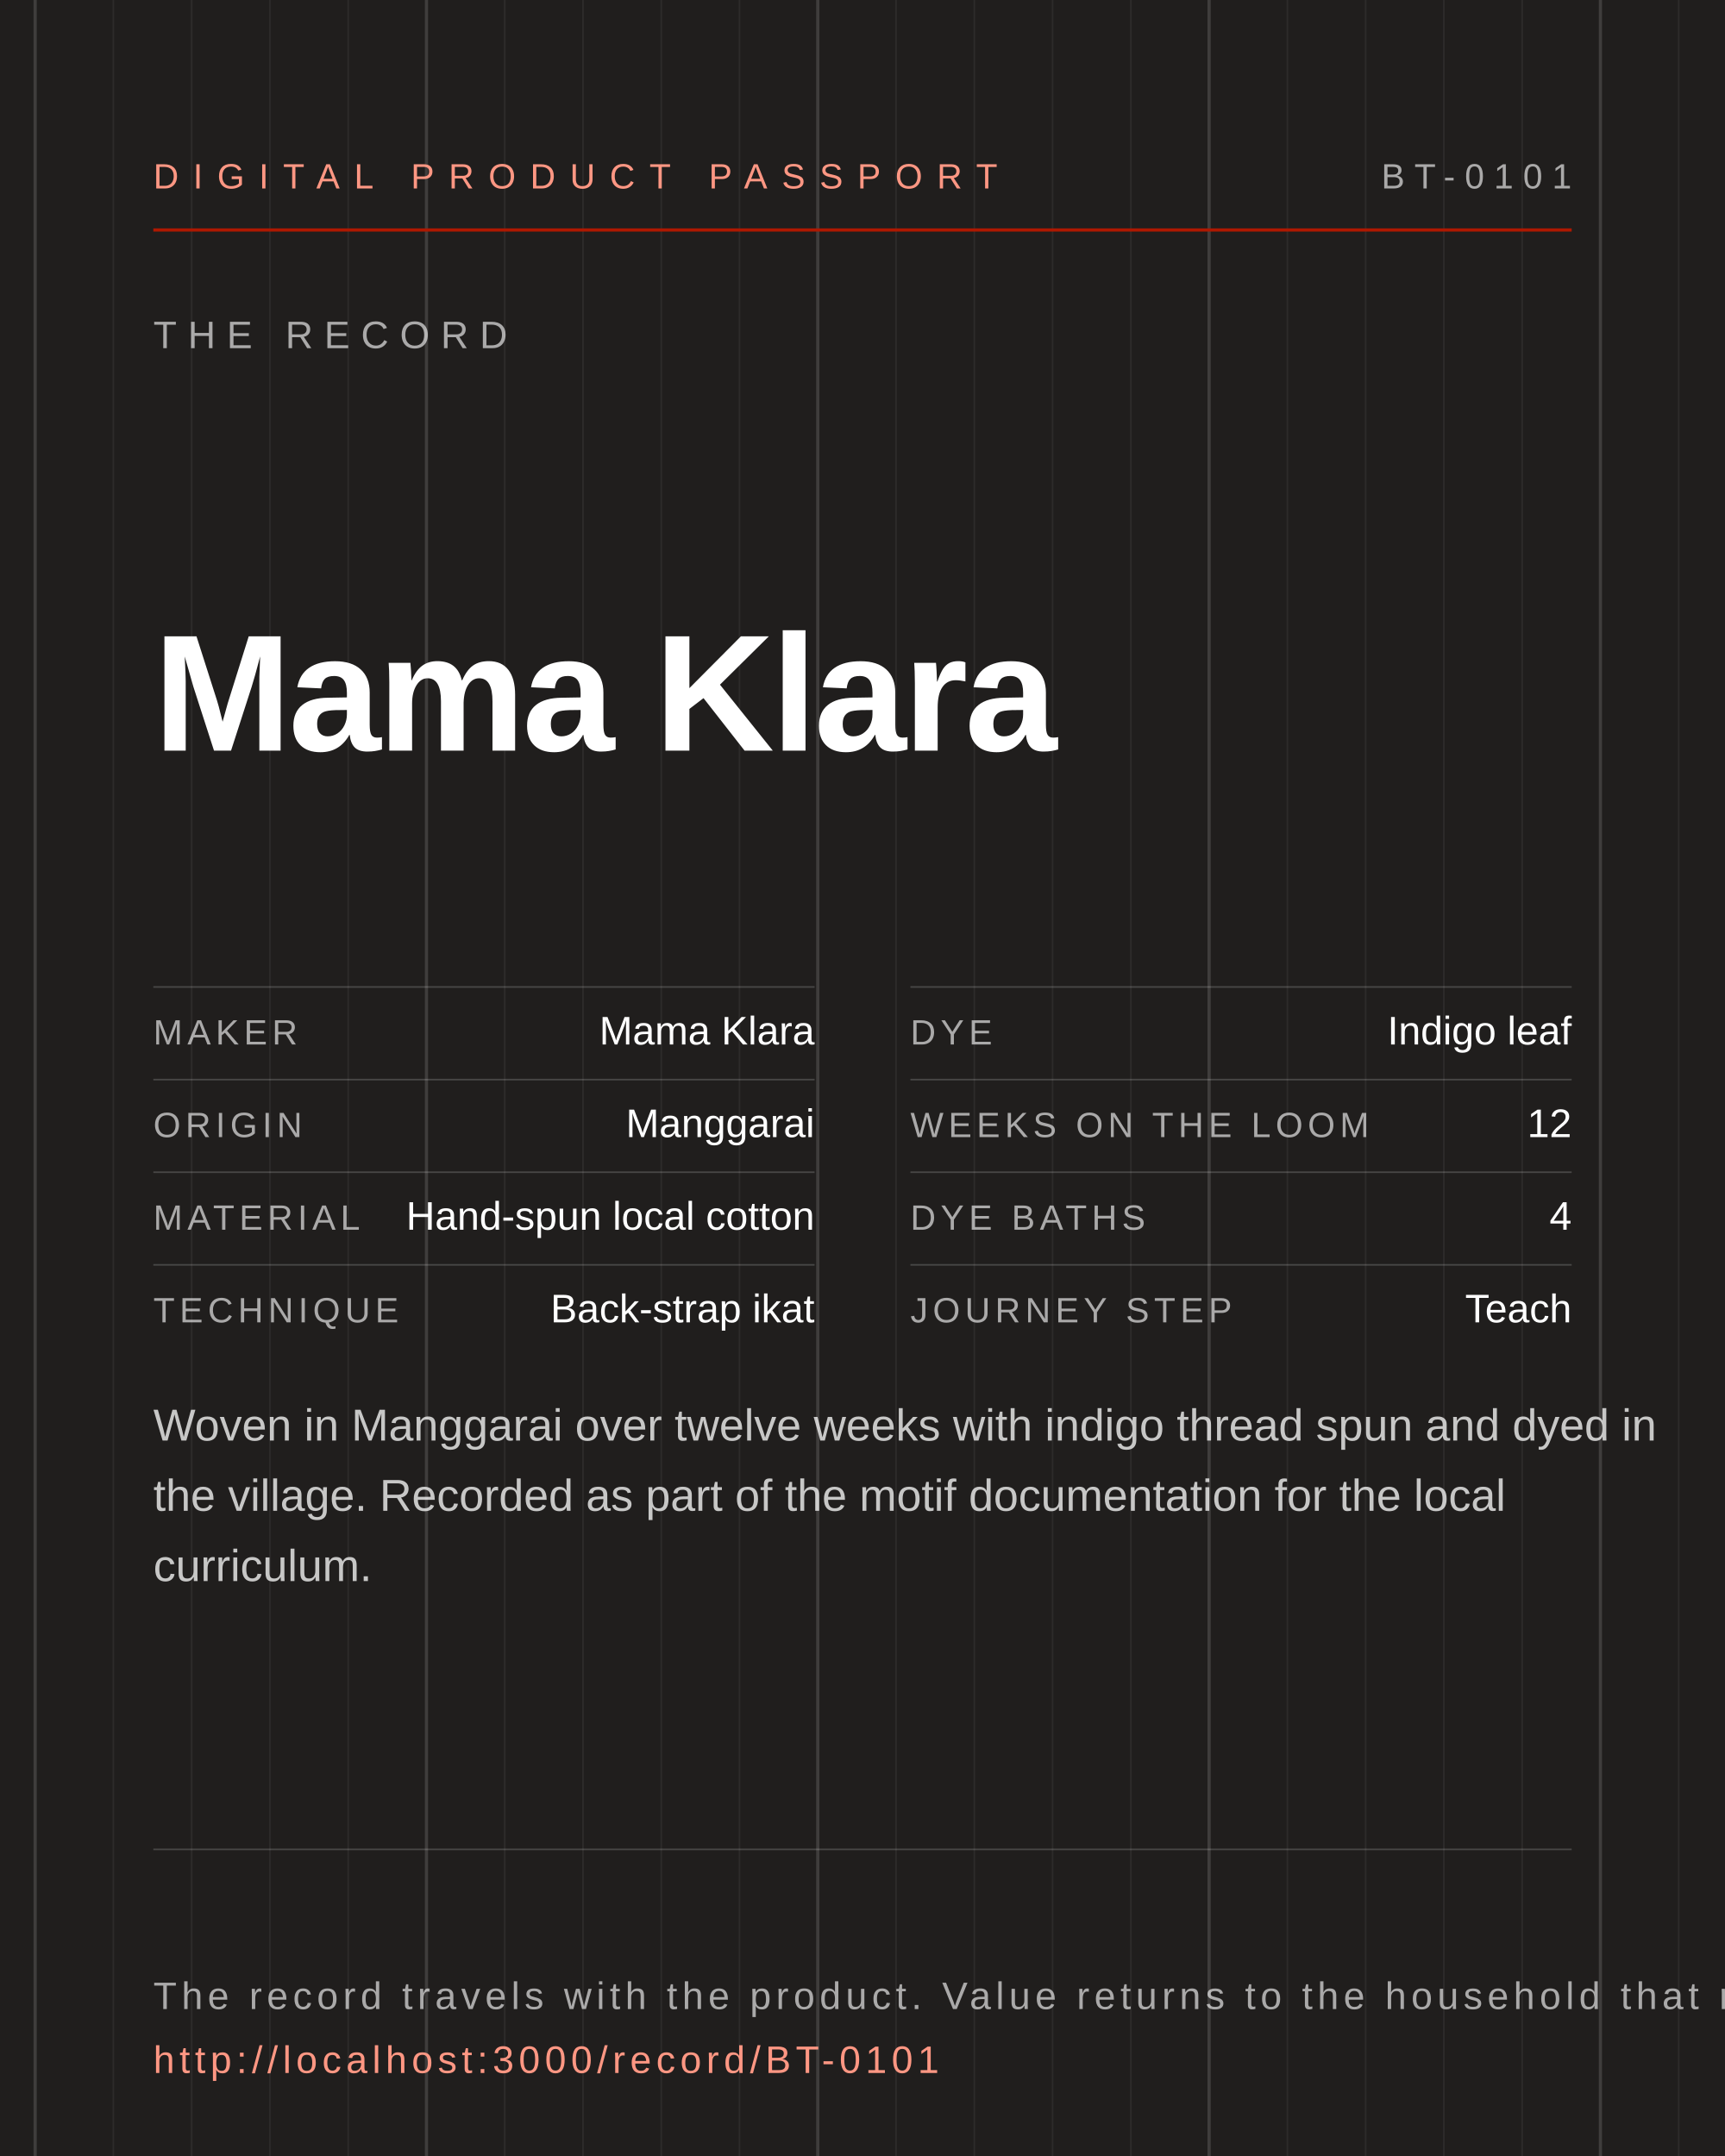
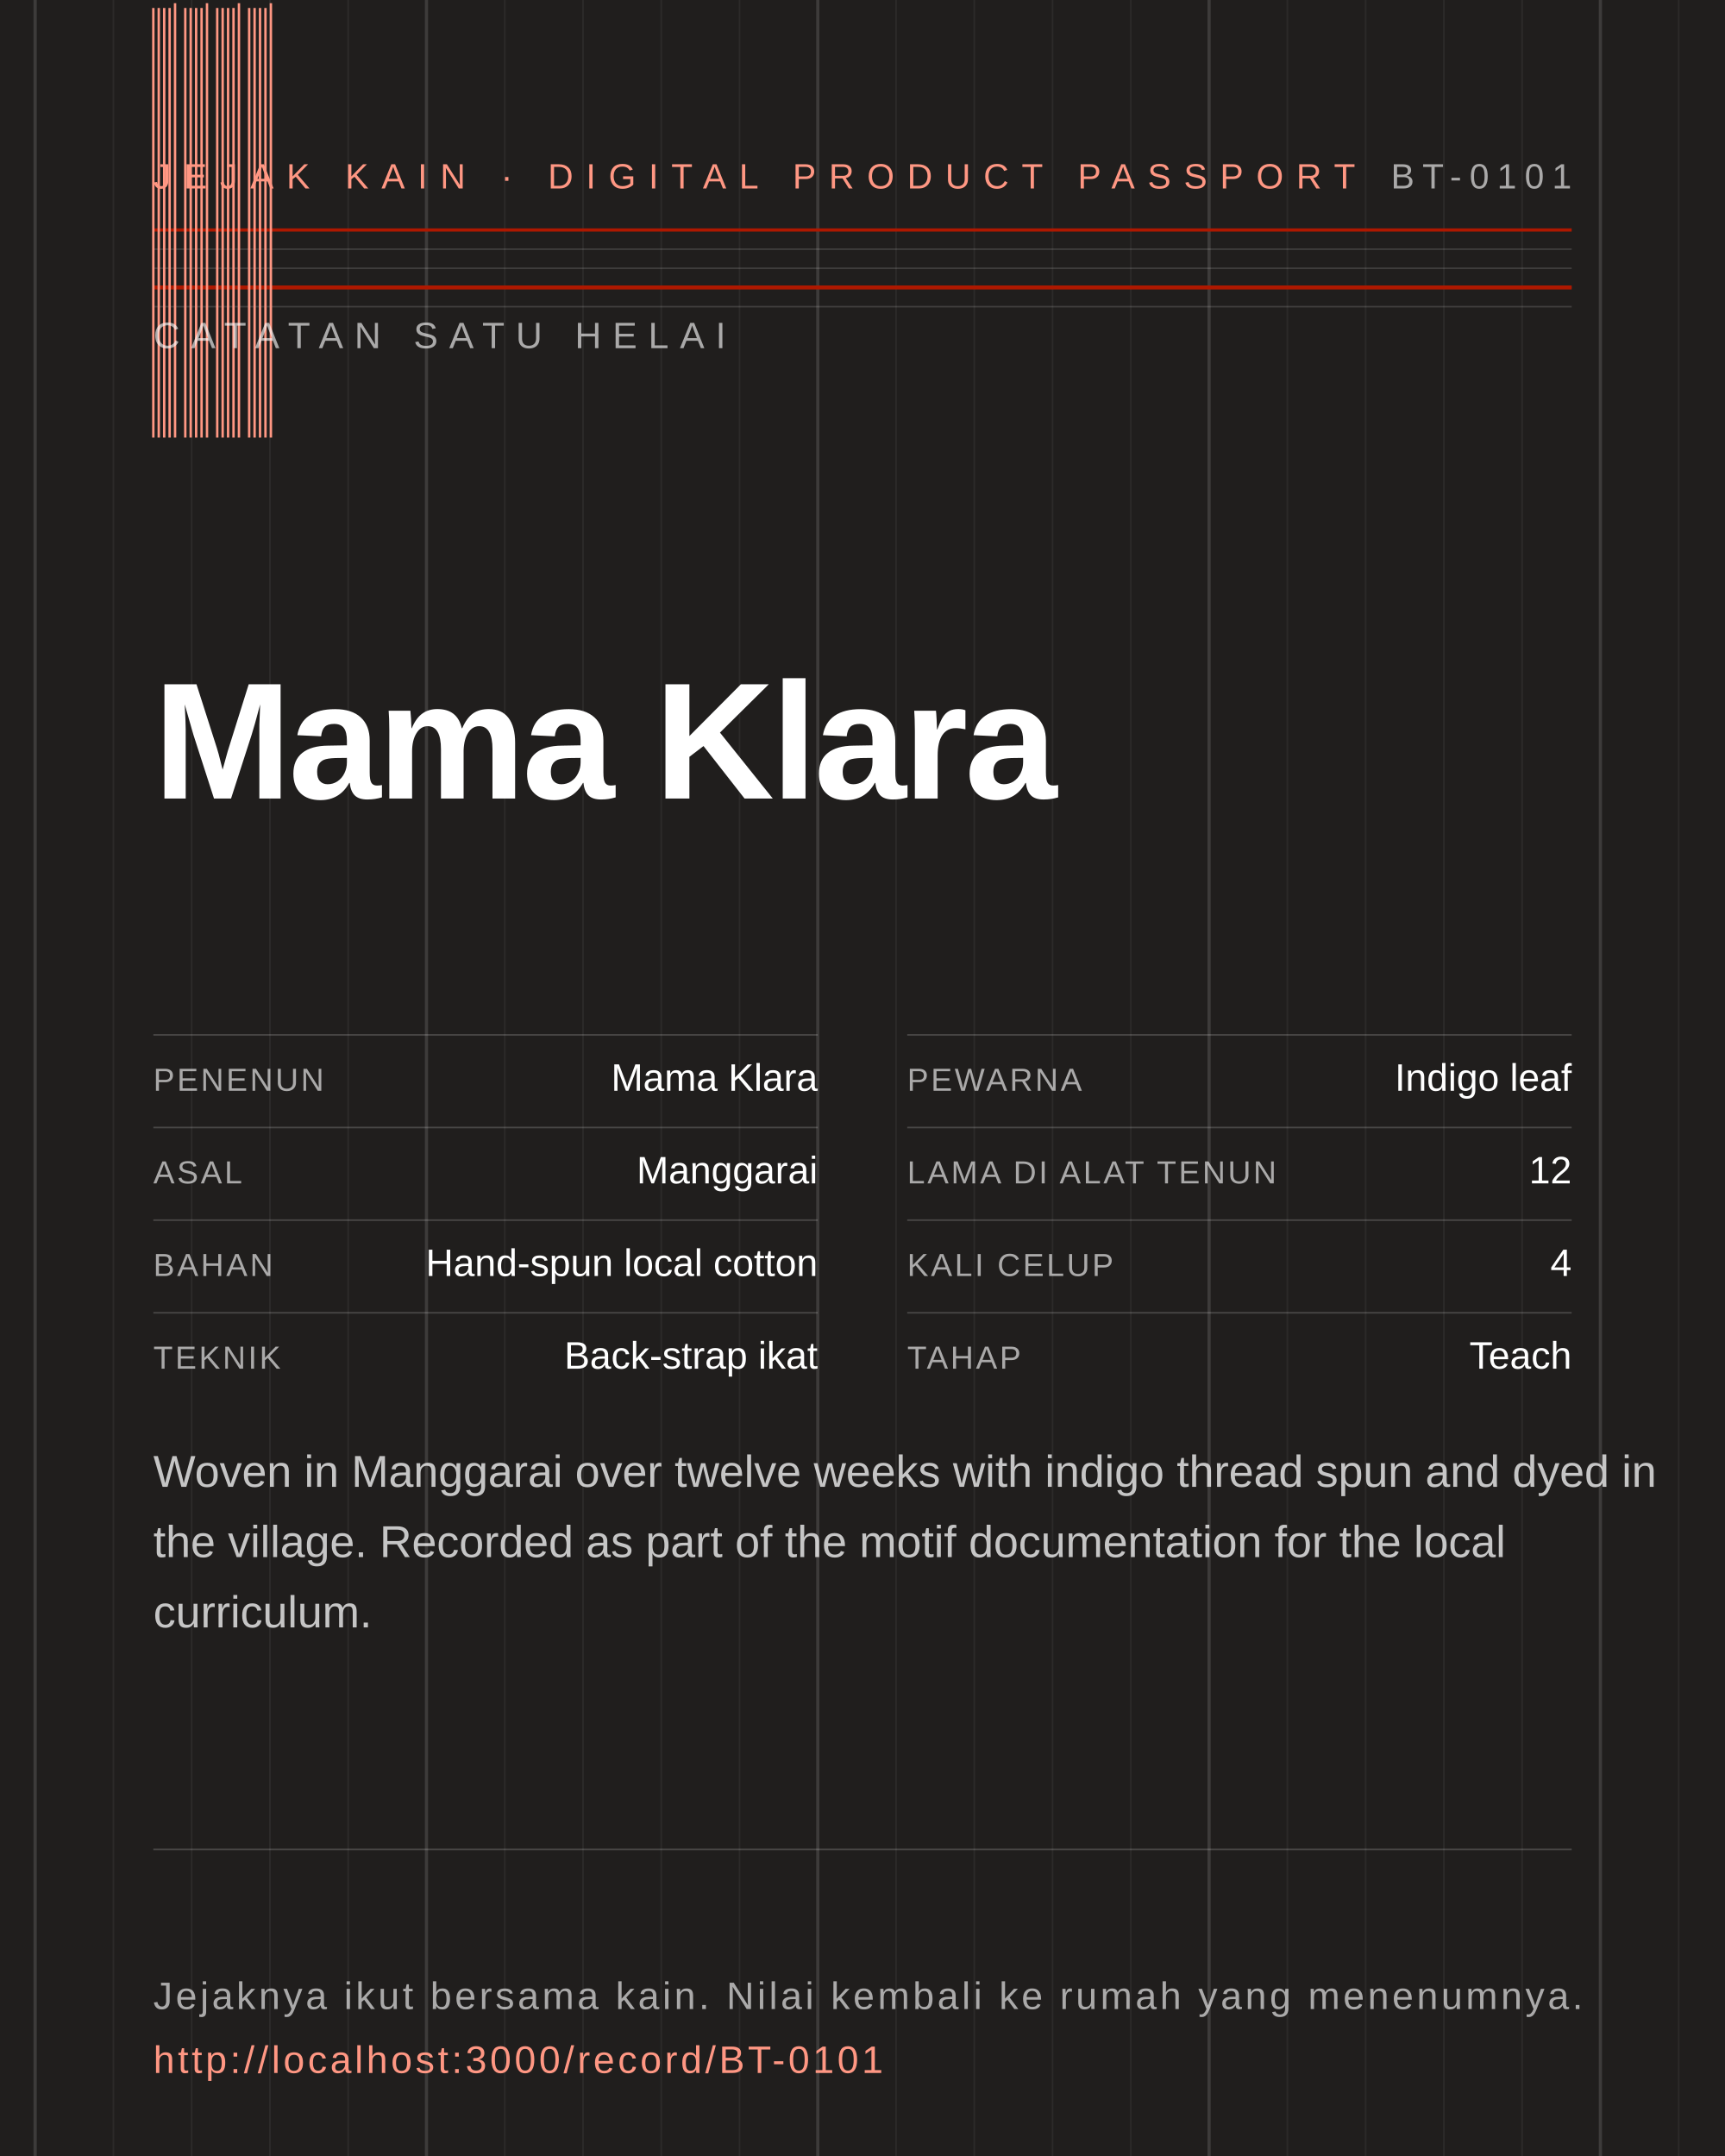
<svg xmlns="http://www.w3.org/2000/svg" width="1080" height="1350" viewBox="0 0 1080 1350" role="img" aria-label="Cloth no. 0101 · Mama Klara">
  <rect width="1080" height="1350" fill="#201E1D" />
  <g>
-     <line x1="22" y1="0" x2="22" y2="1350" stroke="#FFFFFF" stroke-opacity="0.14" stroke-width="2" />
-     <line x1="71" y1="0" x2="71" y2="1350" stroke="#FFFFFF" stroke-opacity="0.06" stroke-width="1" />
-     <line x1="120" y1="0" x2="120" y2="1350" stroke="#FFFFFF" stroke-opacity="0.06" stroke-width="1" />
-     <line x1="169" y1="0" x2="169" y2="1350" stroke="#FFFFFF" stroke-opacity="0.06" stroke-width="1" />
-     <line x1="218" y1="0" x2="218" y2="1350" stroke="#FFFFFF" stroke-opacity="0.06" stroke-width="1" />
-     <line x1="267" y1="0" x2="267" y2="1350" stroke="#FFFFFF" stroke-opacity="0.14" stroke-width="2" />
-     <line x1="316" y1="0" x2="316" y2="1350" stroke="#FFFFFF" stroke-opacity="0.06" stroke-width="1" />
-     <line x1="365" y1="0" x2="365" y2="1350" stroke="#FFFFFF" stroke-opacity="0.06" stroke-width="1" />
-     <line x1="414" y1="0" x2="414" y2="1350" stroke="#FFFFFF" stroke-opacity="0.06" stroke-width="1" />
-     <line x1="463" y1="0" x2="463" y2="1350" stroke="#FFFFFF" stroke-opacity="0.06" stroke-width="1" />
-     <line x1="512" y1="0" x2="512" y2="1350" stroke="#FFFFFF" stroke-opacity="0.14" stroke-width="2" />
-     <line x1="561" y1="0" x2="561" y2="1350" stroke="#FFFFFF" stroke-opacity="0.06" stroke-width="1" />
-     <line x1="610" y1="0" x2="610" y2="1350" stroke="#FFFFFF" stroke-opacity="0.06" stroke-width="1" />
-     <line x1="659" y1="0" x2="659" y2="1350" stroke="#FFFFFF" stroke-opacity="0.06" stroke-width="1" />
-     <line x1="708" y1="0" x2="708" y2="1350" stroke="#FFFFFF" stroke-opacity="0.06" stroke-width="1" />
-     <line x1="757" y1="0" x2="757" y2="1350" stroke="#FFFFFF" stroke-opacity="0.14" stroke-width="2" />
-     <line x1="806" y1="0" x2="806" y2="1350" stroke="#FFFFFF" stroke-opacity="0.06" stroke-width="1" />
-     <line x1="855" y1="0" x2="855" y2="1350" stroke="#FFFFFF" stroke-opacity="0.06" stroke-width="1" />
-     <line x1="904" y1="0" x2="904" y2="1350" stroke="#FFFFFF" stroke-opacity="0.06" stroke-width="1" />
-     <line x1="953" y1="0" x2="953" y2="1350" stroke="#FFFFFF" stroke-opacity="0.06" stroke-width="1" />
-     <line x1="1002" y1="0" x2="1002" y2="1350" stroke="#FFFFFF" stroke-opacity="0.14" stroke-width="2" />
-     <line x1="1051" y1="0" x2="1051" y2="1350" stroke="#FFFFFF" stroke-opacity="0.06" stroke-width="1" />
+     <line x1="22" y1="0" x2="22" y2="1350" stroke="#FFFFFF" stroke-opacity="0.13" stroke-width="2" />
+     <line x1="71" y1="0" x2="71" y2="1350" stroke="#FFFFFF" stroke-opacity="0.055" stroke-width="1" />
+     <line x1="120" y1="0" x2="120" y2="1350" stroke="#FFFFFF" stroke-opacity="0.055" stroke-width="1" />
+     <line x1="169" y1="0" x2="169" y2="1350" stroke="#FFFFFF" stroke-opacity="0.055" stroke-width="1" />
+     <line x1="218" y1="0" x2="218" y2="1350" stroke="#FFFFFF" stroke-opacity="0.055" stroke-width="1" />
+     <line x1="267" y1="0" x2="267" y2="1350" stroke="#FFFFFF" stroke-opacity="0.13" stroke-width="2" />
+     <line x1="316" y1="0" x2="316" y2="1350" stroke="#FFFFFF" stroke-opacity="0.055" stroke-width="1" />
+     <line x1="365" y1="0" x2="365" y2="1350" stroke="#FFFFFF" stroke-opacity="0.055" stroke-width="1" />
+     <line x1="414" y1="0" x2="414" y2="1350" stroke="#FFFFFF" stroke-opacity="0.055" stroke-width="1" />
+     <line x1="463" y1="0" x2="463" y2="1350" stroke="#FFFFFF" stroke-opacity="0.055" stroke-width="1" />
+     <line x1="512" y1="0" x2="512" y2="1350" stroke="#FFFFFF" stroke-opacity="0.13" stroke-width="2" />
+     <line x1="561" y1="0" x2="561" y2="1350" stroke="#FFFFFF" stroke-opacity="0.055" stroke-width="1" />
+     <line x1="610" y1="0" x2="610" y2="1350" stroke="#FFFFFF" stroke-opacity="0.055" stroke-width="1" />
+     <line x1="659" y1="0" x2="659" y2="1350" stroke="#FFFFFF" stroke-opacity="0.055" stroke-width="1" />
+     <line x1="708" y1="0" x2="708" y2="1350" stroke="#FFFFFF" stroke-opacity="0.055" stroke-width="1" />
+     <line x1="757" y1="0" x2="757" y2="1350" stroke="#FFFFFF" stroke-opacity="0.13" stroke-width="2" />
+     <line x1="806" y1="0" x2="806" y2="1350" stroke="#FFFFFF" stroke-opacity="0.055" stroke-width="1" />
+     <line x1="855" y1="0" x2="855" y2="1350" stroke="#FFFFFF" stroke-opacity="0.055" stroke-width="1" />
+     <line x1="904" y1="0" x2="904" y2="1350" stroke="#FFFFFF" stroke-opacity="0.055" stroke-width="1" />
+     <line x1="953" y1="0" x2="953" y2="1350" stroke="#FFFFFF" stroke-opacity="0.055" stroke-width="1" />
+     <line x1="1002" y1="0" x2="1002" y2="1350" stroke="#FFFFFF" stroke-opacity="0.13" stroke-width="2" />
+     <line x1="1051" y1="0" x2="1051" y2="1350" stroke="#FFFFFF" stroke-opacity="0.055" stroke-width="1" />
  </g>
-   <text x="96" y="118" font-family="Archivo Narrow, Arial Narrow, Helvetica Neue, Arial, sans-serif" font-size="22" letter-spacing="9" fill="#FF9783">DIGITAL PRODUCT PASSPORT</text>
-   <text x="984" y="118" text-anchor="end" font-family="Archivo Narrow, Arial Narrow, Helvetica Neue, Arial, sans-serif" font-size="22" letter-spacing="6" fill="#FFFFFF" fill-opacity=".62">BT-0101</text>
+   <text x="96" y="118" font-family="Archivo Narrow, Arial Narrow, Helvetica Neue, Arial, sans-serif" font-size="22" letter-spacing="8" fill="#FF9783">JEJAK KAIN · DIGITAL PRODUCT PASSPORT</text>
+   <text x="984" y="118" text-anchor="end" font-family="Archivo Narrow, Arial Narrow, Helvetica Neue, Arial, sans-serif" font-size="22" letter-spacing="5" fill="#FFFFFF" fill-opacity=".62">BT-0101</text>
  <line x1="96" y1="144" x2="984" y2="144" stroke="#AE1800" stroke-width="2" />
-   <text x="96" y="218" font-family="Archivo Narrow, Arial Narrow, Helvetica Neue, Arial, sans-serif" font-size="24" letter-spacing="7" fill="#FFFFFF" fill-opacity=".62">THE RECORD</text>
-   <text x="96" y="470" font-family="Hanken Grotesk, Telegraf, Helvetica Neue, Arial, sans-serif" font-weight="900" font-size="104" letter-spacing="-2" fill="#FFFFFF">Mama Klara</text>
-   <line x1="96" y1="618" x2="510" y2="618" stroke="#FFFFFF" stroke-opacity=".18" />
-   <text x="96" y="654" font-family="Archivo Narrow, Arial Narrow, Helvetica Neue, Arial, sans-serif" font-size="22" letter-spacing="3" fill="#FFFFFF" fill-opacity=".62">MAKER</text>
-   <text x="510" y="654" text-anchor="end" font-family="Archivo Narrow, Arial Narrow, Helvetica Neue, Arial, sans-serif" font-size="25" fill="#FFFFFF">Mama Klara</text>
-   <line x1="96" y1="676" x2="510" y2="676" stroke="#FFFFFF" stroke-opacity=".18" />
-   <text x="96" y="712" font-family="Archivo Narrow, Arial Narrow, Helvetica Neue, Arial, sans-serif" font-size="22" letter-spacing="3" fill="#FFFFFF" fill-opacity=".62">ORIGIN</text>
-   <text x="510" y="712" text-anchor="end" font-family="Archivo Narrow, Arial Narrow, Helvetica Neue, Arial, sans-serif" font-size="25" fill="#FFFFFF">Manggarai</text>
-   <line x1="96" y1="734" x2="510" y2="734" stroke="#FFFFFF" stroke-opacity=".18" />
-   <text x="96" y="770" font-family="Archivo Narrow, Arial Narrow, Helvetica Neue, Arial, sans-serif" font-size="22" letter-spacing="3" fill="#FFFFFF" fill-opacity=".62">MATERIAL</text>
-   <text x="510" y="770" text-anchor="end" font-family="Archivo Narrow, Arial Narrow, Helvetica Neue, Arial, sans-serif" font-size="25" fill="#FFFFFF">Hand-spun local cotton</text>
-   <line x1="96" y1="792" x2="510" y2="792" stroke="#FFFFFF" stroke-opacity=".18" />
-   <text x="96" y="828" font-family="Archivo Narrow, Arial Narrow, Helvetica Neue, Arial, sans-serif" font-size="22" letter-spacing="3" fill="#FFFFFF" fill-opacity=".62">TECHNIQUE</text>
-   <text x="510" y="828" text-anchor="end" font-family="Archivo Narrow, Arial Narrow, Helvetica Neue, Arial, sans-serif" font-size="25" fill="#FFFFFF">Back-strap ikat</text>
-   <line x1="570" y1="618" x2="984" y2="618" stroke="#FFFFFF" stroke-opacity=".18" />
-   <text x="570" y="654" font-family="Archivo Narrow, Arial Narrow, Helvetica Neue, Arial, sans-serif" font-size="22" letter-spacing="3" fill="#FFFFFF" fill-opacity=".62">DYE</text>
-   <text x="984" y="654" text-anchor="end" font-family="Archivo Narrow, Arial Narrow, Helvetica Neue, Arial, sans-serif" font-size="25" fill="#FFFFFF">Indigo leaf</text>
-   <line x1="570" y1="676" x2="984" y2="676" stroke="#FFFFFF" stroke-opacity=".18" />
-   <text x="570" y="712" font-family="Archivo Narrow, Arial Narrow, Helvetica Neue, Arial, sans-serif" font-size="22" letter-spacing="3" fill="#FFFFFF" fill-opacity=".62">WEEKS ON THE LOOM</text>
-   <text x="984" y="712" text-anchor="end" font-family="Archivo Narrow, Arial Narrow, Helvetica Neue, Arial, sans-serif" font-size="25" fill="#FFFFFF">12</text>
-   <line x1="570" y1="734" x2="984" y2="734" stroke="#FFFFFF" stroke-opacity=".18" />
-   <text x="570" y="770" font-family="Archivo Narrow, Arial Narrow, Helvetica Neue, Arial, sans-serif" font-size="22" letter-spacing="3" fill="#FFFFFF" fill-opacity=".62">DYE BATHS</text>
-   <text x="984" y="770" text-anchor="end" font-family="Archivo Narrow, Arial Narrow, Helvetica Neue, Arial, sans-serif" font-size="25" fill="#FFFFFF">4</text>
-   <line x1="570" y1="792" x2="984" y2="792" stroke="#FFFFFF" stroke-opacity=".18" />
-   <text x="570" y="828" font-family="Archivo Narrow, Arial Narrow, Helvetica Neue, Arial, sans-serif" font-size="22" letter-spacing="3" fill="#FFFFFF" fill-opacity=".62">JOURNEY STEP</text>
-   <text x="984" y="828" text-anchor="end" font-family="Archivo Narrow, Arial Narrow, Helvetica Neue, Arial, sans-serif" font-size="25" fill="#FFFFFF">Teach</text>
-   <text x="96" y="902" font-family="Archivo Narrow, Arial Narrow, Helvetica Neue, Arial, sans-serif" font-size="28" fill="#FFFFFF" fill-opacity=".75">Woven in Manggarai over twelve weeks with indigo thread spun and dyed in</text>
-   <text x="96" y="946" font-family="Archivo Narrow, Arial Narrow, Helvetica Neue, Arial, sans-serif" font-size="28" fill="#FFFFFF" fill-opacity=".75">the village. Recorded as part of the motif documentation for the local</text>
-   <text x="96" y="990" font-family="Archivo Narrow, Arial Narrow, Helvetica Neue, Arial, sans-serif" font-size="28" fill="#FFFFFF" fill-opacity=".75">curriculum.</text>
+   <line x1="96" y1="156" x2="984" y2="156" stroke="#FFFFFF" stroke-opacity=".14" stroke-width="1" />
+   <line x1="96" y1="168" x2="984" y2="168" stroke="#FFFFFF" stroke-opacity=".14" stroke-width="1" />
+   <line x1="96" y1="180" x2="984" y2="180" stroke="#FFFFFF" stroke-opacity=".14" stroke-width="1" />
+   <line x1="96" y1="192" x2="984" y2="192" stroke="#FFFFFF" stroke-opacity=".14" stroke-width="1" />
+   <line x1="96" y1="180" x2="984" y2="180" stroke="#AE1800" stroke-width="2.5" />
+   <g>
+     <line x1="96" y1="5" x2="96" y2="274" stroke="#FF9783" stroke-width="1.5" />
+     <line x1="99.4" y1="5" x2="99.4" y2="274" stroke="#FF9783" stroke-width="1.5" />
+     <line x1="102.8" y1="5" x2="102.8" y2="274" stroke="#FF9783" stroke-width="1.5" />
+     <line x1="106.2" y1="5" x2="106.2" y2="274" stroke="#FF9783" stroke-width="1.5" />
+     <line x1="109.6" y1="2" x2="109.6" y2="274" stroke="#FF9783" stroke-width="1.5" />
+     <line x1="116" y1="5" x2="116" y2="274" stroke="#FF9783" stroke-width="1.5" />
+     <line x1="119.4" y1="5" x2="119.4" y2="274" stroke="#FF9783" stroke-width="1.5" />
+     <line x1="122.8" y1="5" x2="122.8" y2="274" stroke="#FF9783" stroke-width="1.5" />
+     <line x1="126.2" y1="5" x2="126.2" y2="274" stroke="#FF9783" stroke-width="1.5" />
+     <line x1="129.6" y1="2" x2="129.6" y2="274" stroke="#FF9783" stroke-width="1.5" />
+     <line x1="136" y1="5" x2="136" y2="274" stroke="#FF9783" stroke-width="1.5" />
+     <line x1="139.4" y1="5" x2="139.4" y2="274" stroke="#FF9783" stroke-width="1.5" />
+     <line x1="142.8" y1="5" x2="142.8" y2="274" stroke="#FF9783" stroke-width="1.5" />
+     <line x1="146.2" y1="5" x2="146.2" y2="274" stroke="#FF9783" stroke-width="1.5" />
+     <line x1="149.6" y1="2" x2="149.6" y2="274" stroke="#FF9783" stroke-width="1.5" />
+     <line x1="156" y1="5" x2="156" y2="274" stroke="#FF9783" stroke-width="1.5" />
+     <line x1="159.4" y1="5" x2="159.4" y2="274" stroke="#FF9783" stroke-width="1.5" />
+     <line x1="162.8" y1="5" x2="162.8" y2="274" stroke="#FF9783" stroke-width="1.5" />
+     <line x1="166.2" y1="5" x2="166.2" y2="274" stroke="#FF9783" stroke-width="1.5" />
+     <line x1="169.6" y1="2" x2="169.6" y2="274" stroke="#FF9783" stroke-width="1.5" />
+   </g>
+   <text x="96" y="218" font-family="Archivo Narrow, Arial Narrow, Helvetica Neue, Arial, sans-serif" font-size="23" letter-spacing="7" fill="#FFFFFF" fill-opacity=".62">CATATAN SATU HELAI</text>
+   <text x="96" y="500" font-family="Hanken Grotesk, Telegraf, Helvetica Neue, Arial, sans-serif" font-weight="900" font-size="104" letter-spacing="-2" fill="#FFFFFF">Mama Klara</text>
+   <line x1="96" y1="648" x2="512" y2="648" stroke="#FFFFFF" stroke-opacity=".18" />
+   <text x="96" y="683" font-family="Archivo Narrow, Arial Narrow, Helvetica Neue, Arial, sans-serif" font-size="20" letter-spacing="1.5" fill="#FFFFFF" fill-opacity=".62">PENENUN</text>
+   <text x="512" y="683" text-anchor="end" font-family="Archivo Narrow, Arial Narrow, Helvetica Neue, Arial, sans-serif" font-size="24" fill="#FFFFFF">Mama Klara</text>
+   <line x1="96" y1="706" x2="512" y2="706" stroke="#FFFFFF" stroke-opacity=".18" />
+   <text x="96" y="741" font-family="Archivo Narrow, Arial Narrow, Helvetica Neue, Arial, sans-serif" font-size="20" letter-spacing="1.5" fill="#FFFFFF" fill-opacity=".62">ASAL</text>
+   <text x="512" y="741" text-anchor="end" font-family="Archivo Narrow, Arial Narrow, Helvetica Neue, Arial, sans-serif" font-size="24" fill="#FFFFFF">Manggarai</text>
+   <line x1="96" y1="764" x2="512" y2="764" stroke="#FFFFFF" stroke-opacity=".18" />
+   <text x="96" y="799" font-family="Archivo Narrow, Arial Narrow, Helvetica Neue, Arial, sans-serif" font-size="20" letter-spacing="1.5" fill="#FFFFFF" fill-opacity=".62">BAHAN</text>
+   <text x="512" y="799" text-anchor="end" font-family="Archivo Narrow, Arial Narrow, Helvetica Neue, Arial, sans-serif" font-size="24" fill="#FFFFFF">Hand-spun local cotton</text>
+   <line x1="96" y1="822" x2="512" y2="822" stroke="#FFFFFF" stroke-opacity=".18" />
+   <text x="96" y="857" font-family="Archivo Narrow, Arial Narrow, Helvetica Neue, Arial, sans-serif" font-size="20" letter-spacing="1.5" fill="#FFFFFF" fill-opacity=".62">TEKNIK</text>
+   <text x="512" y="857" text-anchor="end" font-family="Archivo Narrow, Arial Narrow, Helvetica Neue, Arial, sans-serif" font-size="24" fill="#FFFFFF">Back-strap ikat</text>
+   <line x1="568" y1="648" x2="984" y2="648" stroke="#FFFFFF" stroke-opacity=".18" />
+   <text x="568" y="683" font-family="Archivo Narrow, Arial Narrow, Helvetica Neue, Arial, sans-serif" font-size="20" letter-spacing="1.5" fill="#FFFFFF" fill-opacity=".62">PEWARNA</text>
+   <text x="984" y="683" text-anchor="end" font-family="Archivo Narrow, Arial Narrow, Helvetica Neue, Arial, sans-serif" font-size="24" fill="#FFFFFF">Indigo leaf</text>
+   <line x1="568" y1="706" x2="984" y2="706" stroke="#FFFFFF" stroke-opacity=".18" />
+   <text x="568" y="741" font-family="Archivo Narrow, Arial Narrow, Helvetica Neue, Arial, sans-serif" font-size="20" letter-spacing="1.5" fill="#FFFFFF" fill-opacity=".62">LAMA DI ALAT TENUN</text>
+   <text x="984" y="741" text-anchor="end" font-family="Archivo Narrow, Arial Narrow, Helvetica Neue, Arial, sans-serif" font-size="24" fill="#FFFFFF">12</text>
+   <line x1="568" y1="764" x2="984" y2="764" stroke="#FFFFFF" stroke-opacity=".18" />
+   <text x="568" y="799" font-family="Archivo Narrow, Arial Narrow, Helvetica Neue, Arial, sans-serif" font-size="20" letter-spacing="1.5" fill="#FFFFFF" fill-opacity=".62">KALI CELUP</text>
+   <text x="984" y="799" text-anchor="end" font-family="Archivo Narrow, Arial Narrow, Helvetica Neue, Arial, sans-serif" font-size="24" fill="#FFFFFF">4</text>
+   <line x1="568" y1="822" x2="984" y2="822" stroke="#FFFFFF" stroke-opacity=".18" />
+   <text x="568" y="857" font-family="Archivo Narrow, Arial Narrow, Helvetica Neue, Arial, sans-serif" font-size="20" letter-spacing="1.5" fill="#FFFFFF" fill-opacity=".62">TAHAP</text>
+   <text x="984" y="857" text-anchor="end" font-family="Archivo Narrow, Arial Narrow, Helvetica Neue, Arial, sans-serif" font-size="24" fill="#FFFFFF">Teach</text>
+   <text x="96" y="931" font-family="Archivo Narrow, Arial Narrow, Helvetica Neue, Arial, sans-serif" font-size="28" fill="#FFFFFF" fill-opacity=".74">Woven in Manggarai over twelve weeks with indigo thread spun and dyed in</text>
+   <text x="96" y="975" font-family="Archivo Narrow, Arial Narrow, Helvetica Neue, Arial, sans-serif" font-size="28" fill="#FFFFFF" fill-opacity=".74">the village. Recorded as part of the motif documentation for the local</text>
+   <text x="96" y="1019" font-family="Archivo Narrow, Arial Narrow, Helvetica Neue, Arial, sans-serif" font-size="28" fill="#FFFFFF" fill-opacity=".74">curriculum.</text>
  <line x1="96" y1="1158" x2="984" y2="1158" stroke="#FFFFFF" stroke-opacity=".18" />
-   <text x="96" y="1258" font-family="Archivo Narrow, Arial Narrow, Helvetica Neue, Arial, sans-serif" font-size="24" letter-spacing="3" fill="#FFFFFF" fill-opacity=".62">The record travels with the product. Value returns to the household that made it.</text>
-   <text x="96" y="1298" font-family="Archivo Narrow, Arial Narrow, Helvetica Neue, Arial, sans-serif" font-size="24" letter-spacing="3" fill="#FF9783">http://localhost:3000/record/BT-0101</text>
+   <text x="96" y="1258" font-family="Archivo Narrow, Arial Narrow, Helvetica Neue, Arial, sans-serif" font-size="24" letter-spacing="2" fill="#FFFFFF" fill-opacity=".62">Jejaknya ikut bersama kain. Nilai kembali ke rumah yang menenumnya.</text>
+   <text x="96" y="1298" font-family="Archivo Narrow, Arial Narrow, Helvetica Neue, Arial, sans-serif" font-size="24" letter-spacing="2" fill="#FF9783">http://localhost:3000/record/BT-0101</text>
</svg>
